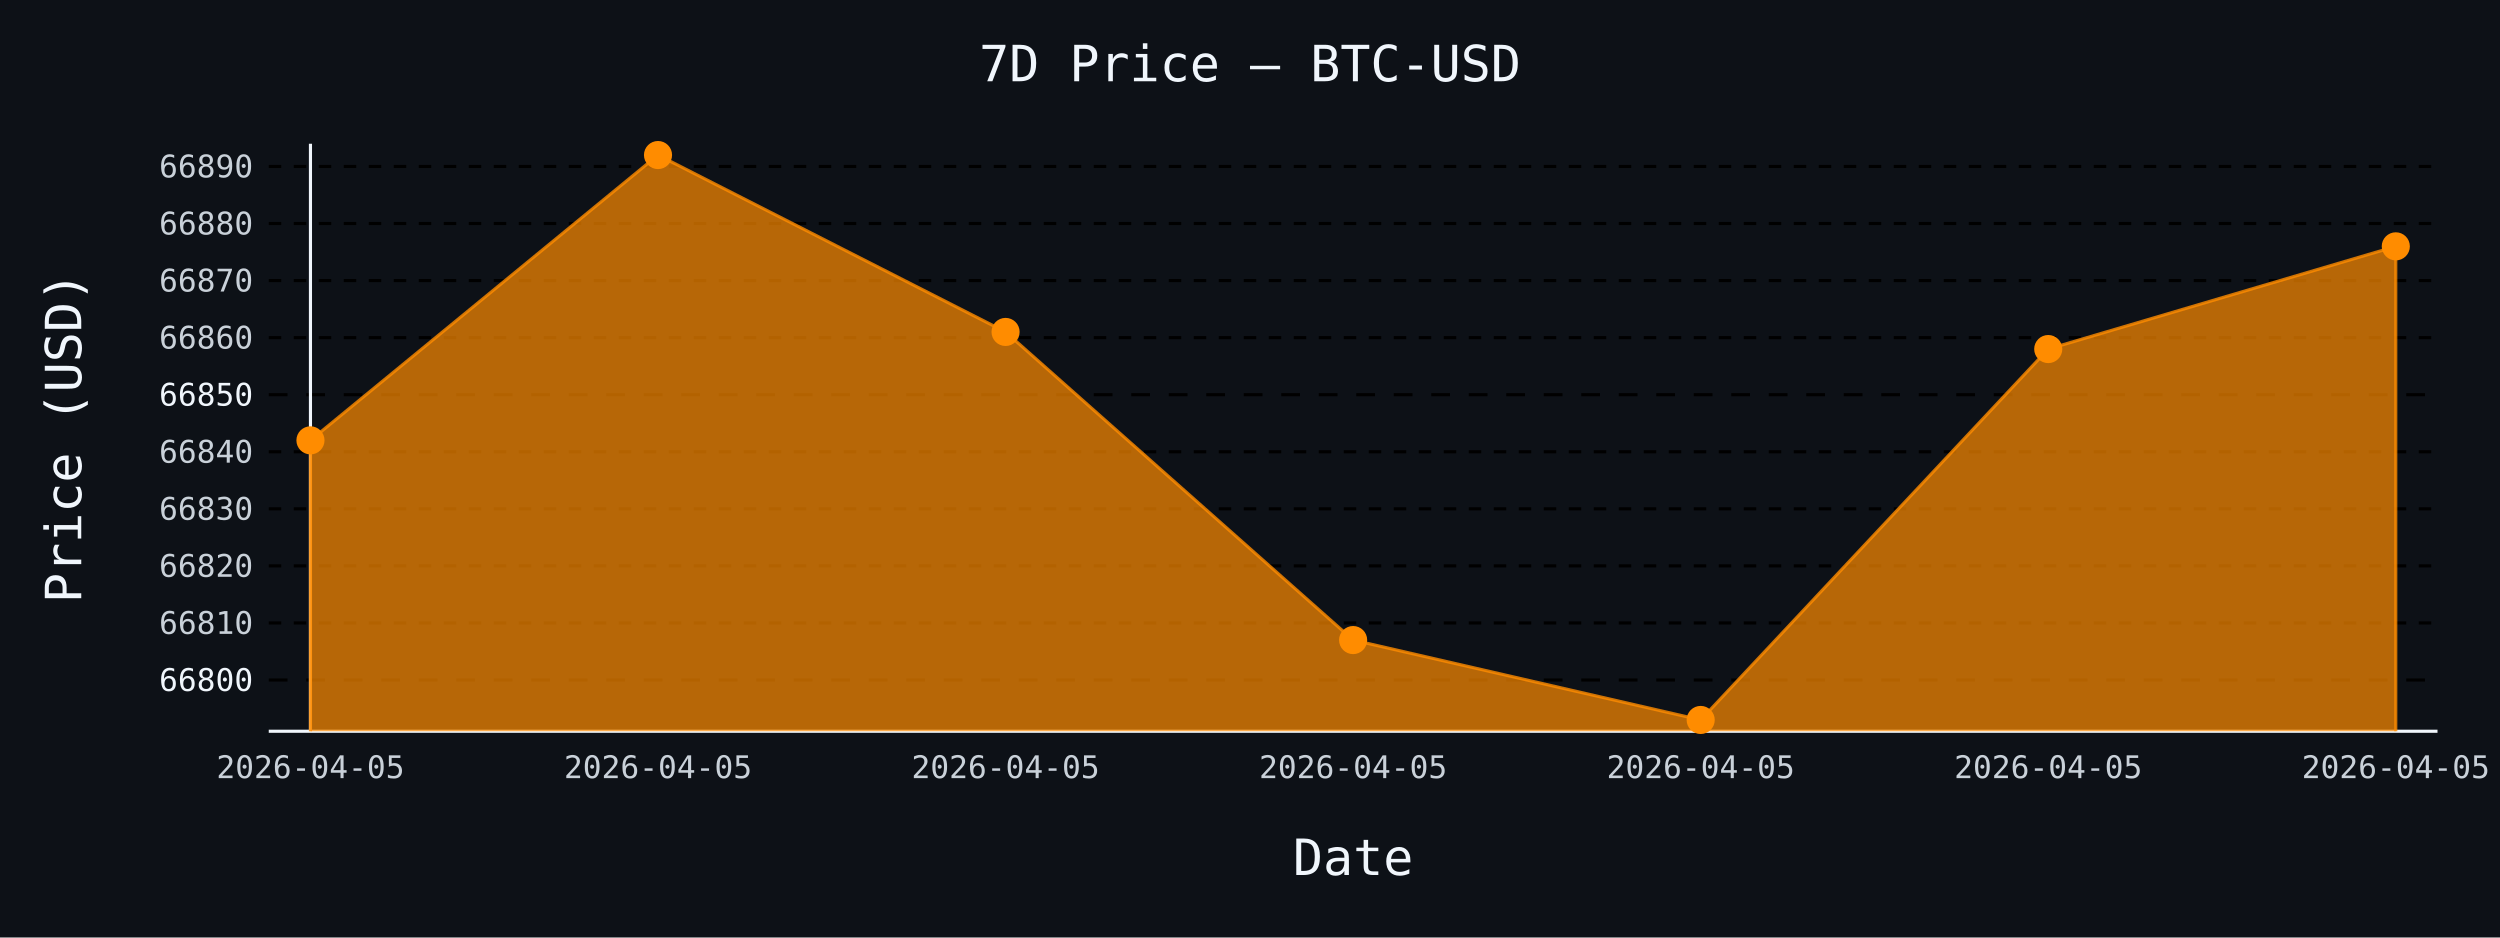
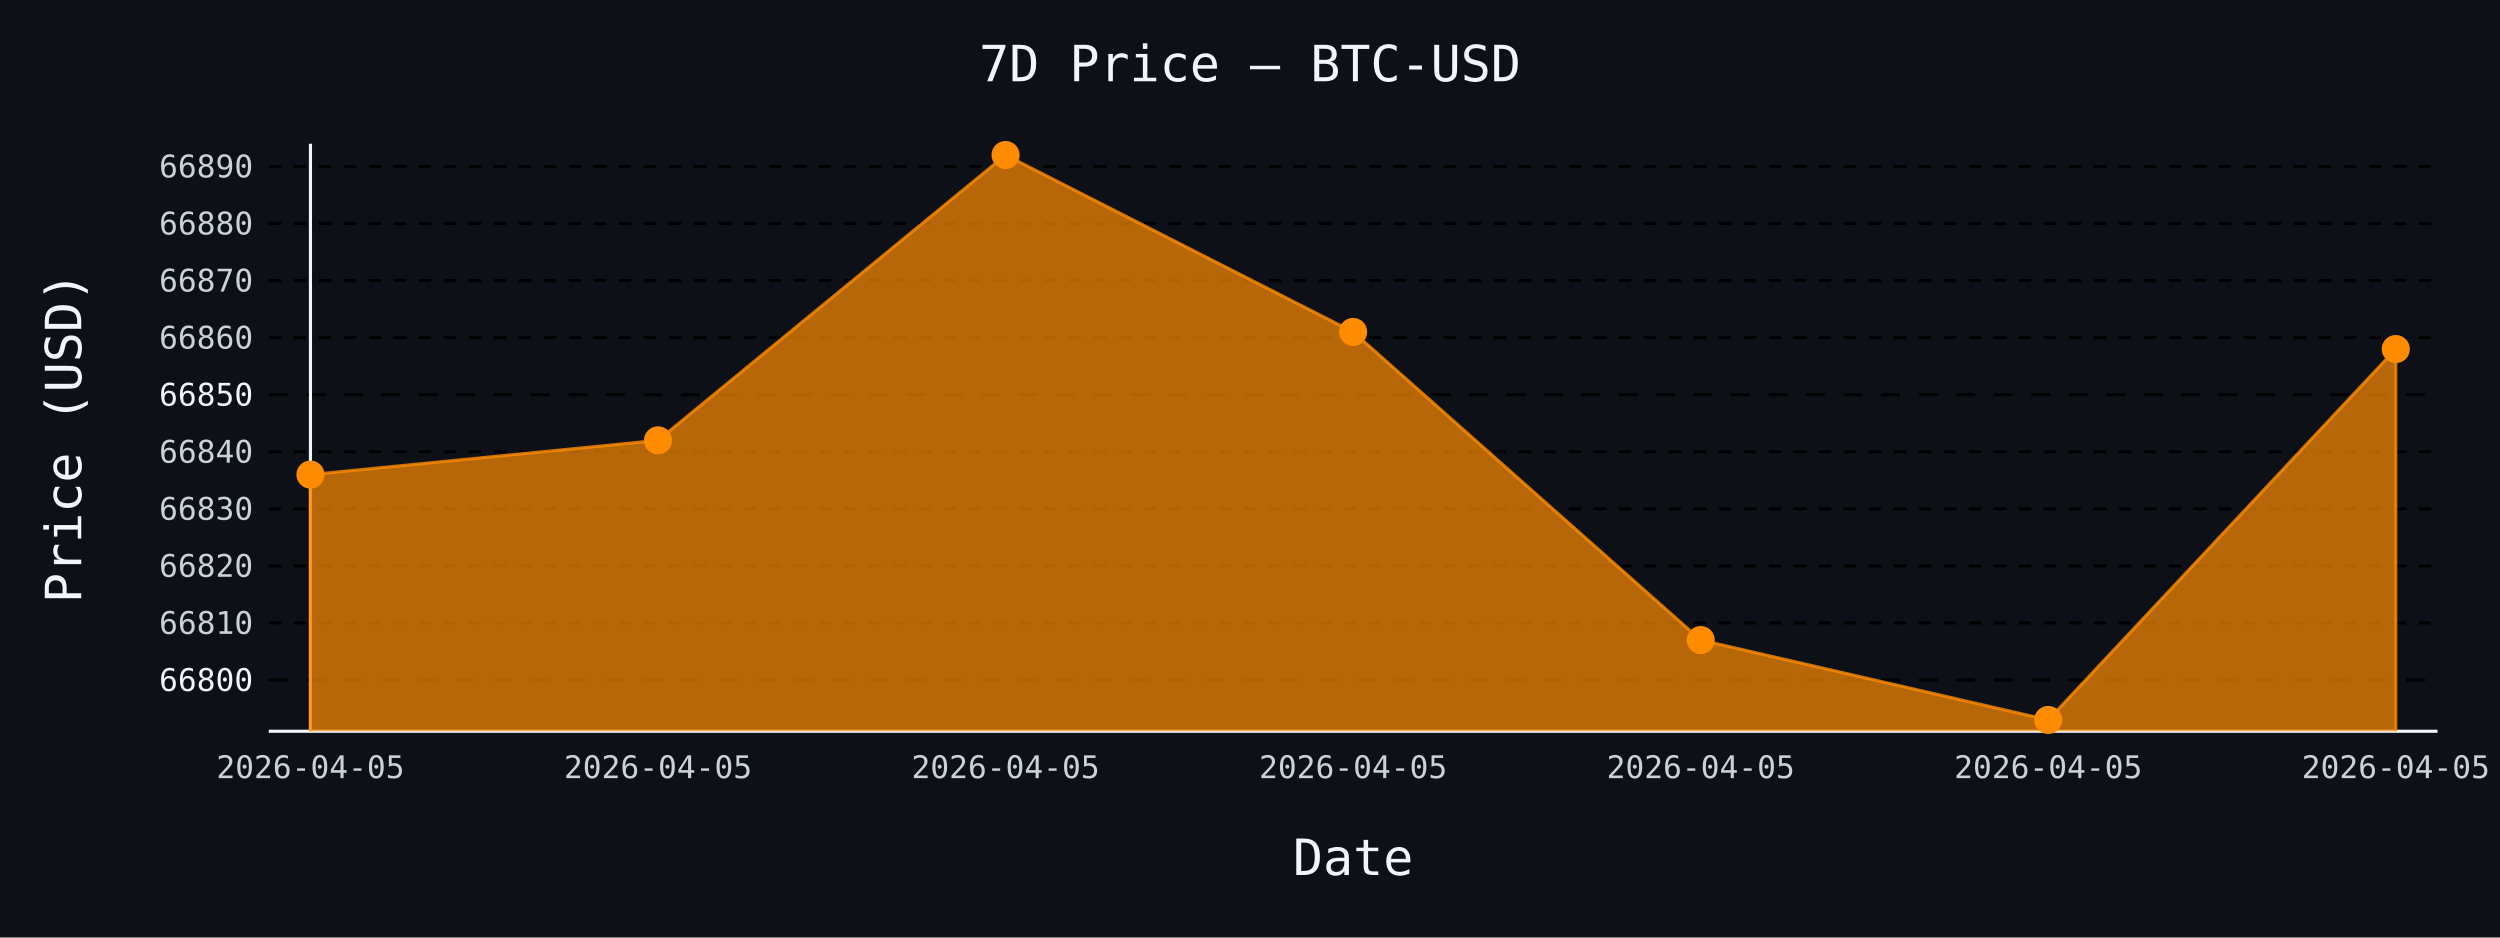
- <svg xmlns="http://www.w3.org/2000/svg" id="chart-5d6a1e01-e628-40c6-9c87-148df4dd2fcb" class="pygal-chart" viewBox="0 0 800 300">
+ <svg xmlns="http://www.w3.org/2000/svg" id="chart-32387a61-f2c0-4784-a986-04ab84287dd0" class="pygal-chart" viewBox="0 0 800 300">
  <defs>
-     <style type="text/css">#chart-5d6a1e01-e628-40c6-9c87-148df4dd2fcb{-webkit-user-select:none;-webkit-font-smoothing:antialiased;font-family:monospace}#chart-5d6a1e01-e628-40c6-9c87-148df4dd2fcb .title{font-family:monospace;font-size:16px}#chart-5d6a1e01-e628-40c6-9c87-148df4dd2fcb .legends .legend text{font-family:monospace;font-size:14px}#chart-5d6a1e01-e628-40c6-9c87-148df4dd2fcb .axis text{font-family:monospace;font-size:10px}#chart-5d6a1e01-e628-40c6-9c87-148df4dd2fcb .axis text.major{font-family:monospace;font-size:10px}#chart-5d6a1e01-e628-40c6-9c87-148df4dd2fcb .text-overlay text.value{font-family:monospace;font-size:16px}#chart-5d6a1e01-e628-40c6-9c87-148df4dd2fcb .text-overlay text.label{font-family:monospace;font-size:10px}#chart-5d6a1e01-e628-40c6-9c87-148df4dd2fcb .tooltip{font-family:monospace;font-size:14px}#chart-5d6a1e01-e628-40c6-9c87-148df4dd2fcb text.no_data{font-family:monospace;font-size:64px}
- #chart-5d6a1e01-e628-40c6-9c87-148df4dd2fcb{background-color:#0d1117}#chart-5d6a1e01-e628-40c6-9c87-148df4dd2fcb path,#chart-5d6a1e01-e628-40c6-9c87-148df4dd2fcb line,#chart-5d6a1e01-e628-40c6-9c87-148df4dd2fcb rect,#chart-5d6a1e01-e628-40c6-9c87-148df4dd2fcb circle{-webkit-transition:150ms;-moz-transition:150ms;transition:150ms}#chart-5d6a1e01-e628-40c6-9c87-148df4dd2fcb .graph &gt; .background{fill:#0d1117}#chart-5d6a1e01-e628-40c6-9c87-148df4dd2fcb .plot &gt; .background{fill:#0d1117}#chart-5d6a1e01-e628-40c6-9c87-148df4dd2fcb .graph{fill:#c9d1d9}#chart-5d6a1e01-e628-40c6-9c87-148df4dd2fcb text.no_data{fill:#f0f6fc}#chart-5d6a1e01-e628-40c6-9c87-148df4dd2fcb .title{fill:#f0f6fc}#chart-5d6a1e01-e628-40c6-9c87-148df4dd2fcb .legends .legend text{fill:#c9d1d9}#chart-5d6a1e01-e628-40c6-9c87-148df4dd2fcb .legends .legend:hover text{fill:#f0f6fc}#chart-5d6a1e01-e628-40c6-9c87-148df4dd2fcb .axis .line{stroke:#f0f6fc}#chart-5d6a1e01-e628-40c6-9c87-148df4dd2fcb .axis .guide.line{stroke:#8b949e}#chart-5d6a1e01-e628-40c6-9c87-148df4dd2fcb .axis .major.line{stroke:#c9d1d9}#chart-5d6a1e01-e628-40c6-9c87-148df4dd2fcb .axis text.major{fill:#f0f6fc}#chart-5d6a1e01-e628-40c6-9c87-148df4dd2fcb .axis.y .guides:hover .guide.line,#chart-5d6a1e01-e628-40c6-9c87-148df4dd2fcb .line-graph .axis.x .guides:hover .guide.line,#chart-5d6a1e01-e628-40c6-9c87-148df4dd2fcb .stackedline-graph .axis.x .guides:hover .guide.line,#chart-5d6a1e01-e628-40c6-9c87-148df4dd2fcb .xy-graph .axis.x .guides:hover .guide.line{stroke:#f0f6fc}#chart-5d6a1e01-e628-40c6-9c87-148df4dd2fcb .axis .guides:hover text{fill:#f0f6fc}#chart-5d6a1e01-e628-40c6-9c87-148df4dd2fcb .reactive{fill-opacity:.7;stroke-opacity:.8;stroke-width:1}#chart-5d6a1e01-e628-40c6-9c87-148df4dd2fcb .ci{stroke:#c9d1d9}#chart-5d6a1e01-e628-40c6-9c87-148df4dd2fcb .reactive.active,#chart-5d6a1e01-e628-40c6-9c87-148df4dd2fcb .active .reactive{fill-opacity:.8;stroke-opacity:.9;stroke-width:4}#chart-5d6a1e01-e628-40c6-9c87-148df4dd2fcb .ci .reactive.active{stroke-width:1.5}#chart-5d6a1e01-e628-40c6-9c87-148df4dd2fcb .series text{fill:#f0f6fc}#chart-5d6a1e01-e628-40c6-9c87-148df4dd2fcb .tooltip rect{fill:#0d1117;stroke:#f0f6fc;-webkit-transition:opacity 150ms;-moz-transition:opacity 150ms;transition:opacity 150ms}#chart-5d6a1e01-e628-40c6-9c87-148df4dd2fcb .tooltip .label{fill:#c9d1d9}#chart-5d6a1e01-e628-40c6-9c87-148df4dd2fcb .tooltip .label{fill:#c9d1d9}#chart-5d6a1e01-e628-40c6-9c87-148df4dd2fcb .tooltip .legend{font-size:.8em;fill:#8b949e}#chart-5d6a1e01-e628-40c6-9c87-148df4dd2fcb .tooltip .x_label{font-size:.6em;fill:#f0f6fc}#chart-5d6a1e01-e628-40c6-9c87-148df4dd2fcb .tooltip .xlink{font-size:.5em;text-decoration:underline}#chart-5d6a1e01-e628-40c6-9c87-148df4dd2fcb .tooltip .value{font-size:1.5em}#chart-5d6a1e01-e628-40c6-9c87-148df4dd2fcb .bound{font-size:.5em}#chart-5d6a1e01-e628-40c6-9c87-148df4dd2fcb .max-value{font-size:.75em;fill:#8b949e}#chart-5d6a1e01-e628-40c6-9c87-148df4dd2fcb .map-element{fill:#0d1117;stroke:#8b949e !important}#chart-5d6a1e01-e628-40c6-9c87-148df4dd2fcb .map-element .reactive{fill-opacity:inherit;stroke-opacity:inherit}#chart-5d6a1e01-e628-40c6-9c87-148df4dd2fcb .color-0,#chart-5d6a1e01-e628-40c6-9c87-148df4dd2fcb .color-0 a:visited{stroke:#ff8c00;fill:#ff8c00}#chart-5d6a1e01-e628-40c6-9c87-148df4dd2fcb .text-overlay .color-0 text{fill:black}
- #chart-5d6a1e01-e628-40c6-9c87-148df4dd2fcb text.no_data{text-anchor:middle}#chart-5d6a1e01-e628-40c6-9c87-148df4dd2fcb .guide.line{fill:none}#chart-5d6a1e01-e628-40c6-9c87-148df4dd2fcb .centered{text-anchor:middle}#chart-5d6a1e01-e628-40c6-9c87-148df4dd2fcb .title{text-anchor:middle}#chart-5d6a1e01-e628-40c6-9c87-148df4dd2fcb .legends .legend text{fill-opacity:1}#chart-5d6a1e01-e628-40c6-9c87-148df4dd2fcb .axis.x text{text-anchor:middle}#chart-5d6a1e01-e628-40c6-9c87-148df4dd2fcb .axis.x:not(.web) text[transform]{text-anchor:start}#chart-5d6a1e01-e628-40c6-9c87-148df4dd2fcb .axis.x:not(.web) text[transform].backwards{text-anchor:end}#chart-5d6a1e01-e628-40c6-9c87-148df4dd2fcb .axis.y text{text-anchor:end}#chart-5d6a1e01-e628-40c6-9c87-148df4dd2fcb .axis.y text[transform].backwards{text-anchor:start}#chart-5d6a1e01-e628-40c6-9c87-148df4dd2fcb .axis.y2 text{text-anchor:start}#chart-5d6a1e01-e628-40c6-9c87-148df4dd2fcb .axis.y2 text[transform].backwards{text-anchor:end}#chart-5d6a1e01-e628-40c6-9c87-148df4dd2fcb .axis .guide.line{stroke-dasharray:4,4;stroke:black}#chart-5d6a1e01-e628-40c6-9c87-148df4dd2fcb .axis .major.guide.line{stroke-dasharray:6,6;stroke:black}#chart-5d6a1e01-e628-40c6-9c87-148df4dd2fcb .horizontal .axis.y .guide.line,#chart-5d6a1e01-e628-40c6-9c87-148df4dd2fcb .horizontal .axis.y2 .guide.line,#chart-5d6a1e01-e628-40c6-9c87-148df4dd2fcb .vertical .axis.x .guide.line{opacity:0}#chart-5d6a1e01-e628-40c6-9c87-148df4dd2fcb .horizontal .axis.always_show .guide.line,#chart-5d6a1e01-e628-40c6-9c87-148df4dd2fcb .vertical .axis.always_show .guide.line{opacity:1 !important}#chart-5d6a1e01-e628-40c6-9c87-148df4dd2fcb .axis.y .guides:hover .guide.line,#chart-5d6a1e01-e628-40c6-9c87-148df4dd2fcb .axis.y2 .guides:hover .guide.line,#chart-5d6a1e01-e628-40c6-9c87-148df4dd2fcb .axis.x .guides:hover .guide.line{opacity:1}#chart-5d6a1e01-e628-40c6-9c87-148df4dd2fcb .axis .guides:hover text{opacity:1}#chart-5d6a1e01-e628-40c6-9c87-148df4dd2fcb .nofill{fill:none}#chart-5d6a1e01-e628-40c6-9c87-148df4dd2fcb .subtle-fill{fill-opacity:.2}#chart-5d6a1e01-e628-40c6-9c87-148df4dd2fcb .dot{stroke-width:1px;fill-opacity:1;stroke-opacity:1}#chart-5d6a1e01-e628-40c6-9c87-148df4dd2fcb .dot.active{stroke-width:5px}#chart-5d6a1e01-e628-40c6-9c87-148df4dd2fcb .dot.negative{fill:transparent}#chart-5d6a1e01-e628-40c6-9c87-148df4dd2fcb text,#chart-5d6a1e01-e628-40c6-9c87-148df4dd2fcb tspan{stroke:none !important}#chart-5d6a1e01-e628-40c6-9c87-148df4dd2fcb .series text.active{opacity:1}#chart-5d6a1e01-e628-40c6-9c87-148df4dd2fcb .tooltip rect{fill-opacity:.95;stroke-width:.5}#chart-5d6a1e01-e628-40c6-9c87-148df4dd2fcb .tooltip text{fill-opacity:1}#chart-5d6a1e01-e628-40c6-9c87-148df4dd2fcb .showable{visibility:hidden}#chart-5d6a1e01-e628-40c6-9c87-148df4dd2fcb .showable.shown{visibility:visible}#chart-5d6a1e01-e628-40c6-9c87-148df4dd2fcb .gauge-background{fill:rgba(229,229,229,1);stroke:none}#chart-5d6a1e01-e628-40c6-9c87-148df4dd2fcb .bg-lines{stroke:#0d1117;stroke-width:2px}</style>
+     <style type="text/css">#chart-32387a61-f2c0-4784-a986-04ab84287dd0{-webkit-user-select:none;-webkit-font-smoothing:antialiased;font-family:monospace}#chart-32387a61-f2c0-4784-a986-04ab84287dd0 .title{font-family:monospace;font-size:16px}#chart-32387a61-f2c0-4784-a986-04ab84287dd0 .legends .legend text{font-family:monospace;font-size:14px}#chart-32387a61-f2c0-4784-a986-04ab84287dd0 .axis text{font-family:monospace;font-size:10px}#chart-32387a61-f2c0-4784-a986-04ab84287dd0 .axis text.major{font-family:monospace;font-size:10px}#chart-32387a61-f2c0-4784-a986-04ab84287dd0 .text-overlay text.value{font-family:monospace;font-size:16px}#chart-32387a61-f2c0-4784-a986-04ab84287dd0 .text-overlay text.label{font-family:monospace;font-size:10px}#chart-32387a61-f2c0-4784-a986-04ab84287dd0 .tooltip{font-family:monospace;font-size:14px}#chart-32387a61-f2c0-4784-a986-04ab84287dd0 text.no_data{font-family:monospace;font-size:64px}
+ #chart-32387a61-f2c0-4784-a986-04ab84287dd0{background-color:#0d1117}#chart-32387a61-f2c0-4784-a986-04ab84287dd0 path,#chart-32387a61-f2c0-4784-a986-04ab84287dd0 line,#chart-32387a61-f2c0-4784-a986-04ab84287dd0 rect,#chart-32387a61-f2c0-4784-a986-04ab84287dd0 circle{-webkit-transition:150ms;-moz-transition:150ms;transition:150ms}#chart-32387a61-f2c0-4784-a986-04ab84287dd0 .graph &gt; .background{fill:#0d1117}#chart-32387a61-f2c0-4784-a986-04ab84287dd0 .plot &gt; .background{fill:#0d1117}#chart-32387a61-f2c0-4784-a986-04ab84287dd0 .graph{fill:#c9d1d9}#chart-32387a61-f2c0-4784-a986-04ab84287dd0 text.no_data{fill:#f0f6fc}#chart-32387a61-f2c0-4784-a986-04ab84287dd0 .title{fill:#f0f6fc}#chart-32387a61-f2c0-4784-a986-04ab84287dd0 .legends .legend text{fill:#c9d1d9}#chart-32387a61-f2c0-4784-a986-04ab84287dd0 .legends .legend:hover text{fill:#f0f6fc}#chart-32387a61-f2c0-4784-a986-04ab84287dd0 .axis .line{stroke:#f0f6fc}#chart-32387a61-f2c0-4784-a986-04ab84287dd0 .axis .guide.line{stroke:#8b949e}#chart-32387a61-f2c0-4784-a986-04ab84287dd0 .axis .major.line{stroke:#c9d1d9}#chart-32387a61-f2c0-4784-a986-04ab84287dd0 .axis text.major{fill:#f0f6fc}#chart-32387a61-f2c0-4784-a986-04ab84287dd0 .axis.y .guides:hover .guide.line,#chart-32387a61-f2c0-4784-a986-04ab84287dd0 .line-graph .axis.x .guides:hover .guide.line,#chart-32387a61-f2c0-4784-a986-04ab84287dd0 .stackedline-graph .axis.x .guides:hover .guide.line,#chart-32387a61-f2c0-4784-a986-04ab84287dd0 .xy-graph .axis.x .guides:hover .guide.line{stroke:#f0f6fc}#chart-32387a61-f2c0-4784-a986-04ab84287dd0 .axis .guides:hover text{fill:#f0f6fc}#chart-32387a61-f2c0-4784-a986-04ab84287dd0 .reactive{fill-opacity:.7;stroke-opacity:.8;stroke-width:1}#chart-32387a61-f2c0-4784-a986-04ab84287dd0 .ci{stroke:#c9d1d9}#chart-32387a61-f2c0-4784-a986-04ab84287dd0 .reactive.active,#chart-32387a61-f2c0-4784-a986-04ab84287dd0 .active .reactive{fill-opacity:.8;stroke-opacity:.9;stroke-width:4}#chart-32387a61-f2c0-4784-a986-04ab84287dd0 .ci .reactive.active{stroke-width:1.5}#chart-32387a61-f2c0-4784-a986-04ab84287dd0 .series text{fill:#f0f6fc}#chart-32387a61-f2c0-4784-a986-04ab84287dd0 .tooltip rect{fill:#0d1117;stroke:#f0f6fc;-webkit-transition:opacity 150ms;-moz-transition:opacity 150ms;transition:opacity 150ms}#chart-32387a61-f2c0-4784-a986-04ab84287dd0 .tooltip .label{fill:#c9d1d9}#chart-32387a61-f2c0-4784-a986-04ab84287dd0 .tooltip .label{fill:#c9d1d9}#chart-32387a61-f2c0-4784-a986-04ab84287dd0 .tooltip .legend{font-size:.8em;fill:#8b949e}#chart-32387a61-f2c0-4784-a986-04ab84287dd0 .tooltip .x_label{font-size:.6em;fill:#f0f6fc}#chart-32387a61-f2c0-4784-a986-04ab84287dd0 .tooltip .xlink{font-size:.5em;text-decoration:underline}#chart-32387a61-f2c0-4784-a986-04ab84287dd0 .tooltip .value{font-size:1.5em}#chart-32387a61-f2c0-4784-a986-04ab84287dd0 .bound{font-size:.5em}#chart-32387a61-f2c0-4784-a986-04ab84287dd0 .max-value{font-size:.75em;fill:#8b949e}#chart-32387a61-f2c0-4784-a986-04ab84287dd0 .map-element{fill:#0d1117;stroke:#8b949e !important}#chart-32387a61-f2c0-4784-a986-04ab84287dd0 .map-element .reactive{fill-opacity:inherit;stroke-opacity:inherit}#chart-32387a61-f2c0-4784-a986-04ab84287dd0 .color-0,#chart-32387a61-f2c0-4784-a986-04ab84287dd0 .color-0 a:visited{stroke:#ff8c00;fill:#ff8c00}#chart-32387a61-f2c0-4784-a986-04ab84287dd0 .text-overlay .color-0 text{fill:black}
+ #chart-32387a61-f2c0-4784-a986-04ab84287dd0 text.no_data{text-anchor:middle}#chart-32387a61-f2c0-4784-a986-04ab84287dd0 .guide.line{fill:none}#chart-32387a61-f2c0-4784-a986-04ab84287dd0 .centered{text-anchor:middle}#chart-32387a61-f2c0-4784-a986-04ab84287dd0 .title{text-anchor:middle}#chart-32387a61-f2c0-4784-a986-04ab84287dd0 .legends .legend text{fill-opacity:1}#chart-32387a61-f2c0-4784-a986-04ab84287dd0 .axis.x text{text-anchor:middle}#chart-32387a61-f2c0-4784-a986-04ab84287dd0 .axis.x:not(.web) text[transform]{text-anchor:start}#chart-32387a61-f2c0-4784-a986-04ab84287dd0 .axis.x:not(.web) text[transform].backwards{text-anchor:end}#chart-32387a61-f2c0-4784-a986-04ab84287dd0 .axis.y text{text-anchor:end}#chart-32387a61-f2c0-4784-a986-04ab84287dd0 .axis.y text[transform].backwards{text-anchor:start}#chart-32387a61-f2c0-4784-a986-04ab84287dd0 .axis.y2 text{text-anchor:start}#chart-32387a61-f2c0-4784-a986-04ab84287dd0 .axis.y2 text[transform].backwards{text-anchor:end}#chart-32387a61-f2c0-4784-a986-04ab84287dd0 .axis .guide.line{stroke-dasharray:4,4;stroke:black}#chart-32387a61-f2c0-4784-a986-04ab84287dd0 .axis .major.guide.line{stroke-dasharray:6,6;stroke:black}#chart-32387a61-f2c0-4784-a986-04ab84287dd0 .horizontal .axis.y .guide.line,#chart-32387a61-f2c0-4784-a986-04ab84287dd0 .horizontal .axis.y2 .guide.line,#chart-32387a61-f2c0-4784-a986-04ab84287dd0 .vertical .axis.x .guide.line{opacity:0}#chart-32387a61-f2c0-4784-a986-04ab84287dd0 .horizontal .axis.always_show .guide.line,#chart-32387a61-f2c0-4784-a986-04ab84287dd0 .vertical .axis.always_show .guide.line{opacity:1 !important}#chart-32387a61-f2c0-4784-a986-04ab84287dd0 .axis.y .guides:hover .guide.line,#chart-32387a61-f2c0-4784-a986-04ab84287dd0 .axis.y2 .guides:hover .guide.line,#chart-32387a61-f2c0-4784-a986-04ab84287dd0 .axis.x .guides:hover .guide.line{opacity:1}#chart-32387a61-f2c0-4784-a986-04ab84287dd0 .axis .guides:hover text{opacity:1}#chart-32387a61-f2c0-4784-a986-04ab84287dd0 .nofill{fill:none}#chart-32387a61-f2c0-4784-a986-04ab84287dd0 .subtle-fill{fill-opacity:.2}#chart-32387a61-f2c0-4784-a986-04ab84287dd0 .dot{stroke-width:1px;fill-opacity:1;stroke-opacity:1}#chart-32387a61-f2c0-4784-a986-04ab84287dd0 .dot.active{stroke-width:5px}#chart-32387a61-f2c0-4784-a986-04ab84287dd0 .dot.negative{fill:transparent}#chart-32387a61-f2c0-4784-a986-04ab84287dd0 text,#chart-32387a61-f2c0-4784-a986-04ab84287dd0 tspan{stroke:none !important}#chart-32387a61-f2c0-4784-a986-04ab84287dd0 .series text.active{opacity:1}#chart-32387a61-f2c0-4784-a986-04ab84287dd0 .tooltip rect{fill-opacity:.95;stroke-width:.5}#chart-32387a61-f2c0-4784-a986-04ab84287dd0 .tooltip text{fill-opacity:1}#chart-32387a61-f2c0-4784-a986-04ab84287dd0 .showable{visibility:hidden}#chart-32387a61-f2c0-4784-a986-04ab84287dd0 .showable.shown{visibility:visible}#chart-32387a61-f2c0-4784-a986-04ab84287dd0 .gauge-background{fill:rgba(229,229,229,1);stroke:none}#chart-32387a61-f2c0-4784-a986-04ab84287dd0 .bg-lines{stroke:#0d1117;stroke-width:2px}</style>
  </defs>
  <g class="graph line-graph vertical">
    <rect x="0" y="0" width="800" height="300" class="background" />
    <g transform="translate(86, 46)" class="plot">
      <rect x="0" y="0" width="694.0" height="188" class="background" />
      <g class="axis y always_show">
        <path d="M0 188 h694" class="line" />
        <g class="guides">
          <path d="M0 171.603 h694" class="major guide line" />
          <text x="-5" y="175.103" class="major">66800</text>
        </g>
        <g class="guides">
          <path d="M0 153.343 h694" class="guide line" />
          <text x="-5" y="156.843" class="">66810</text>
        </g>
        <g class="guides">
          <path d="M0 135.084 h694" class="guide line" />
          <text x="-5" y="138.584" class="">66820</text>
        </g>
        <g class="guides">
          <path d="M0 116.824 h694" class="guide line" />
          <text x="-5" y="120.324" class="">66830</text>
        </g>
        <g class="guides">
          <path d="M0 98.565 h694" class="guide line" />
          <text x="-5" y="102.065" class="">66840</text>
        </g>
        <g class="guides">
          <path d="M0 80.305 h694" class="major guide line" />
          <text x="-5" y="83.805" class="major">66850</text>
        </g>
        <g class="guides">
          <path d="M0 62.046 h694" class="guide line" />
          <text x="-5" y="65.546" class="">66860</text>
        </g>
        <g class="guides">
          <path d="M0 43.786 h694" class="guide line" />
          <text x="-5" y="47.286" class="">66870</text>
        </g>
        <g class="guides">
          <path d="M0 25.527 h694" class="guide line" />
          <text x="-5" y="29.027" class="">66880</text>
        </g>
        <g class="guides">
          <path d="M0 7.267 h694" class="guide line" />
          <text x="-5" y="10.767" class="">66890</text>
        </g>
      </g>
      <g class="axis x">
        <g class="guides">
          <path d="M13.346 0 v188" class="line" />
          <text x="13.346" y="203.0" class="">2026-04-05</text>
        </g>
        <g class="guides">
          <path d="M124.564 0 v188" class="guide line" />
          <text x="124.564" y="203.0" class="">2026-04-05</text>
        </g>
        <g class="guides">
          <path d="M235.782 0 v188" class="guide line" />
          <text x="235.782" y="203.0" class="">2026-04-05</text>
        </g>
        <g class="guides">
          <path d="M347 0 v188" class="guide line" />
          <text x="347.0" y="203.0" class="">2026-04-05</text>
        </g>
        <g class="guides">
          <path d="M458.218 0 v188" class="guide line" />
          <text x="458.218" y="203.0" class="">2026-04-05</text>
        </g>
        <g class="guides">
          <path d="M569.436 0 v188" class="guide line" />
          <text x="569.436" y="203.0" class="">2026-04-05</text>
        </g>
        <g class="guides">
          <path d="M680.654 0 v188" class="guide line" />
          <text x="680.654" y="203.0" class="">2026-04-05</text>
        </g>
      </g>
      <g class="series serie-0 color-0">
-         <path d="M13.346 188 L13.346 94.913 124.564 3.615 235.782 60.22 347 158.821 458.218 184.385 569.436 65.698 680.654 32.831 680.654 188" class="line reactive" />
+         <path d="M13.346 188 L13.346 105.869 124.564 94.913 235.782 3.615 347 60.22 458.218 158.821 569.436 184.385 680.654 65.698 680.654 188" class="line reactive" />
      </g>
    </g>
    <g class="titles">
      <text x="400.0" y="26" class="title plot_title">7D Price — BTC-USD</text>
      <text x="433.0" y="280" class="title">Date</text>
      <text x="0" y="166.0" class="title" transform="rotate(-90 0 140)">Price (USD)</text>
    </g>
    <g transform="translate(86, 46)" class="plot overlay">
      <g class="series serie-0 color-0">
        <g class="dots">
-           <circle cx="13.346" cy="94.913" r="4" class="dot reactive tooltip-trigger" />
+           <circle cx="13.346" cy="105.869" r="4" class="dot reactive tooltip-trigger" />
        </g>
        <g class="dots">
-           <circle cx="124.564" cy="3.615" r="4" class="dot reactive tooltip-trigger" />
+           <circle cx="124.564" cy="94.913" r="4" class="dot reactive tooltip-trigger" />
        </g>
        <g class="dots">
-           <circle cx="235.782" cy="60.22" r="4" class="dot reactive tooltip-trigger" />
+           <circle cx="235.782" cy="3.615" r="4" class="dot reactive tooltip-trigger" />
        </g>
        <g class="dots">
-           <circle cx="347.0" cy="158.821" r="4" class="dot reactive tooltip-trigger" />
+           <circle cx="347.0" cy="60.22" r="4" class="dot reactive tooltip-trigger" />
        </g>
        <g class="dots">
-           <circle cx="458.218" cy="184.385" r="4" class="dot reactive tooltip-trigger" />
+           <circle cx="458.218" cy="158.821" r="4" class="dot reactive tooltip-trigger" />
        </g>
        <g class="dots">
-           <circle cx="569.436" cy="65.698" r="4" class="dot reactive tooltip-trigger" />
+           <circle cx="569.436" cy="184.385" r="4" class="dot reactive tooltip-trigger" />
        </g>
        <g class="dots">
-           <circle cx="680.654" cy="32.831" r="4" class="dot reactive tooltip-trigger" />
+           <circle cx="680.654" cy="65.698" r="4" class="dot reactive tooltip-trigger" />
        </g>
      </g>
    </g>
    <g transform="translate(86, 46)" class="plot text-overlay">
      <g class="series serie-0 color-0" />
    </g>
    <g transform="translate(86, 46)" class="plot tooltip-overlay">
      <g transform="translate(0 0)" style="opacity: 0" class="tooltip">
        <rect rx="0" ry="0" width="0" height="0" class="tooltip-box" />
        <g class="text" />
      </g>
    </g>
  </g>
</svg>
